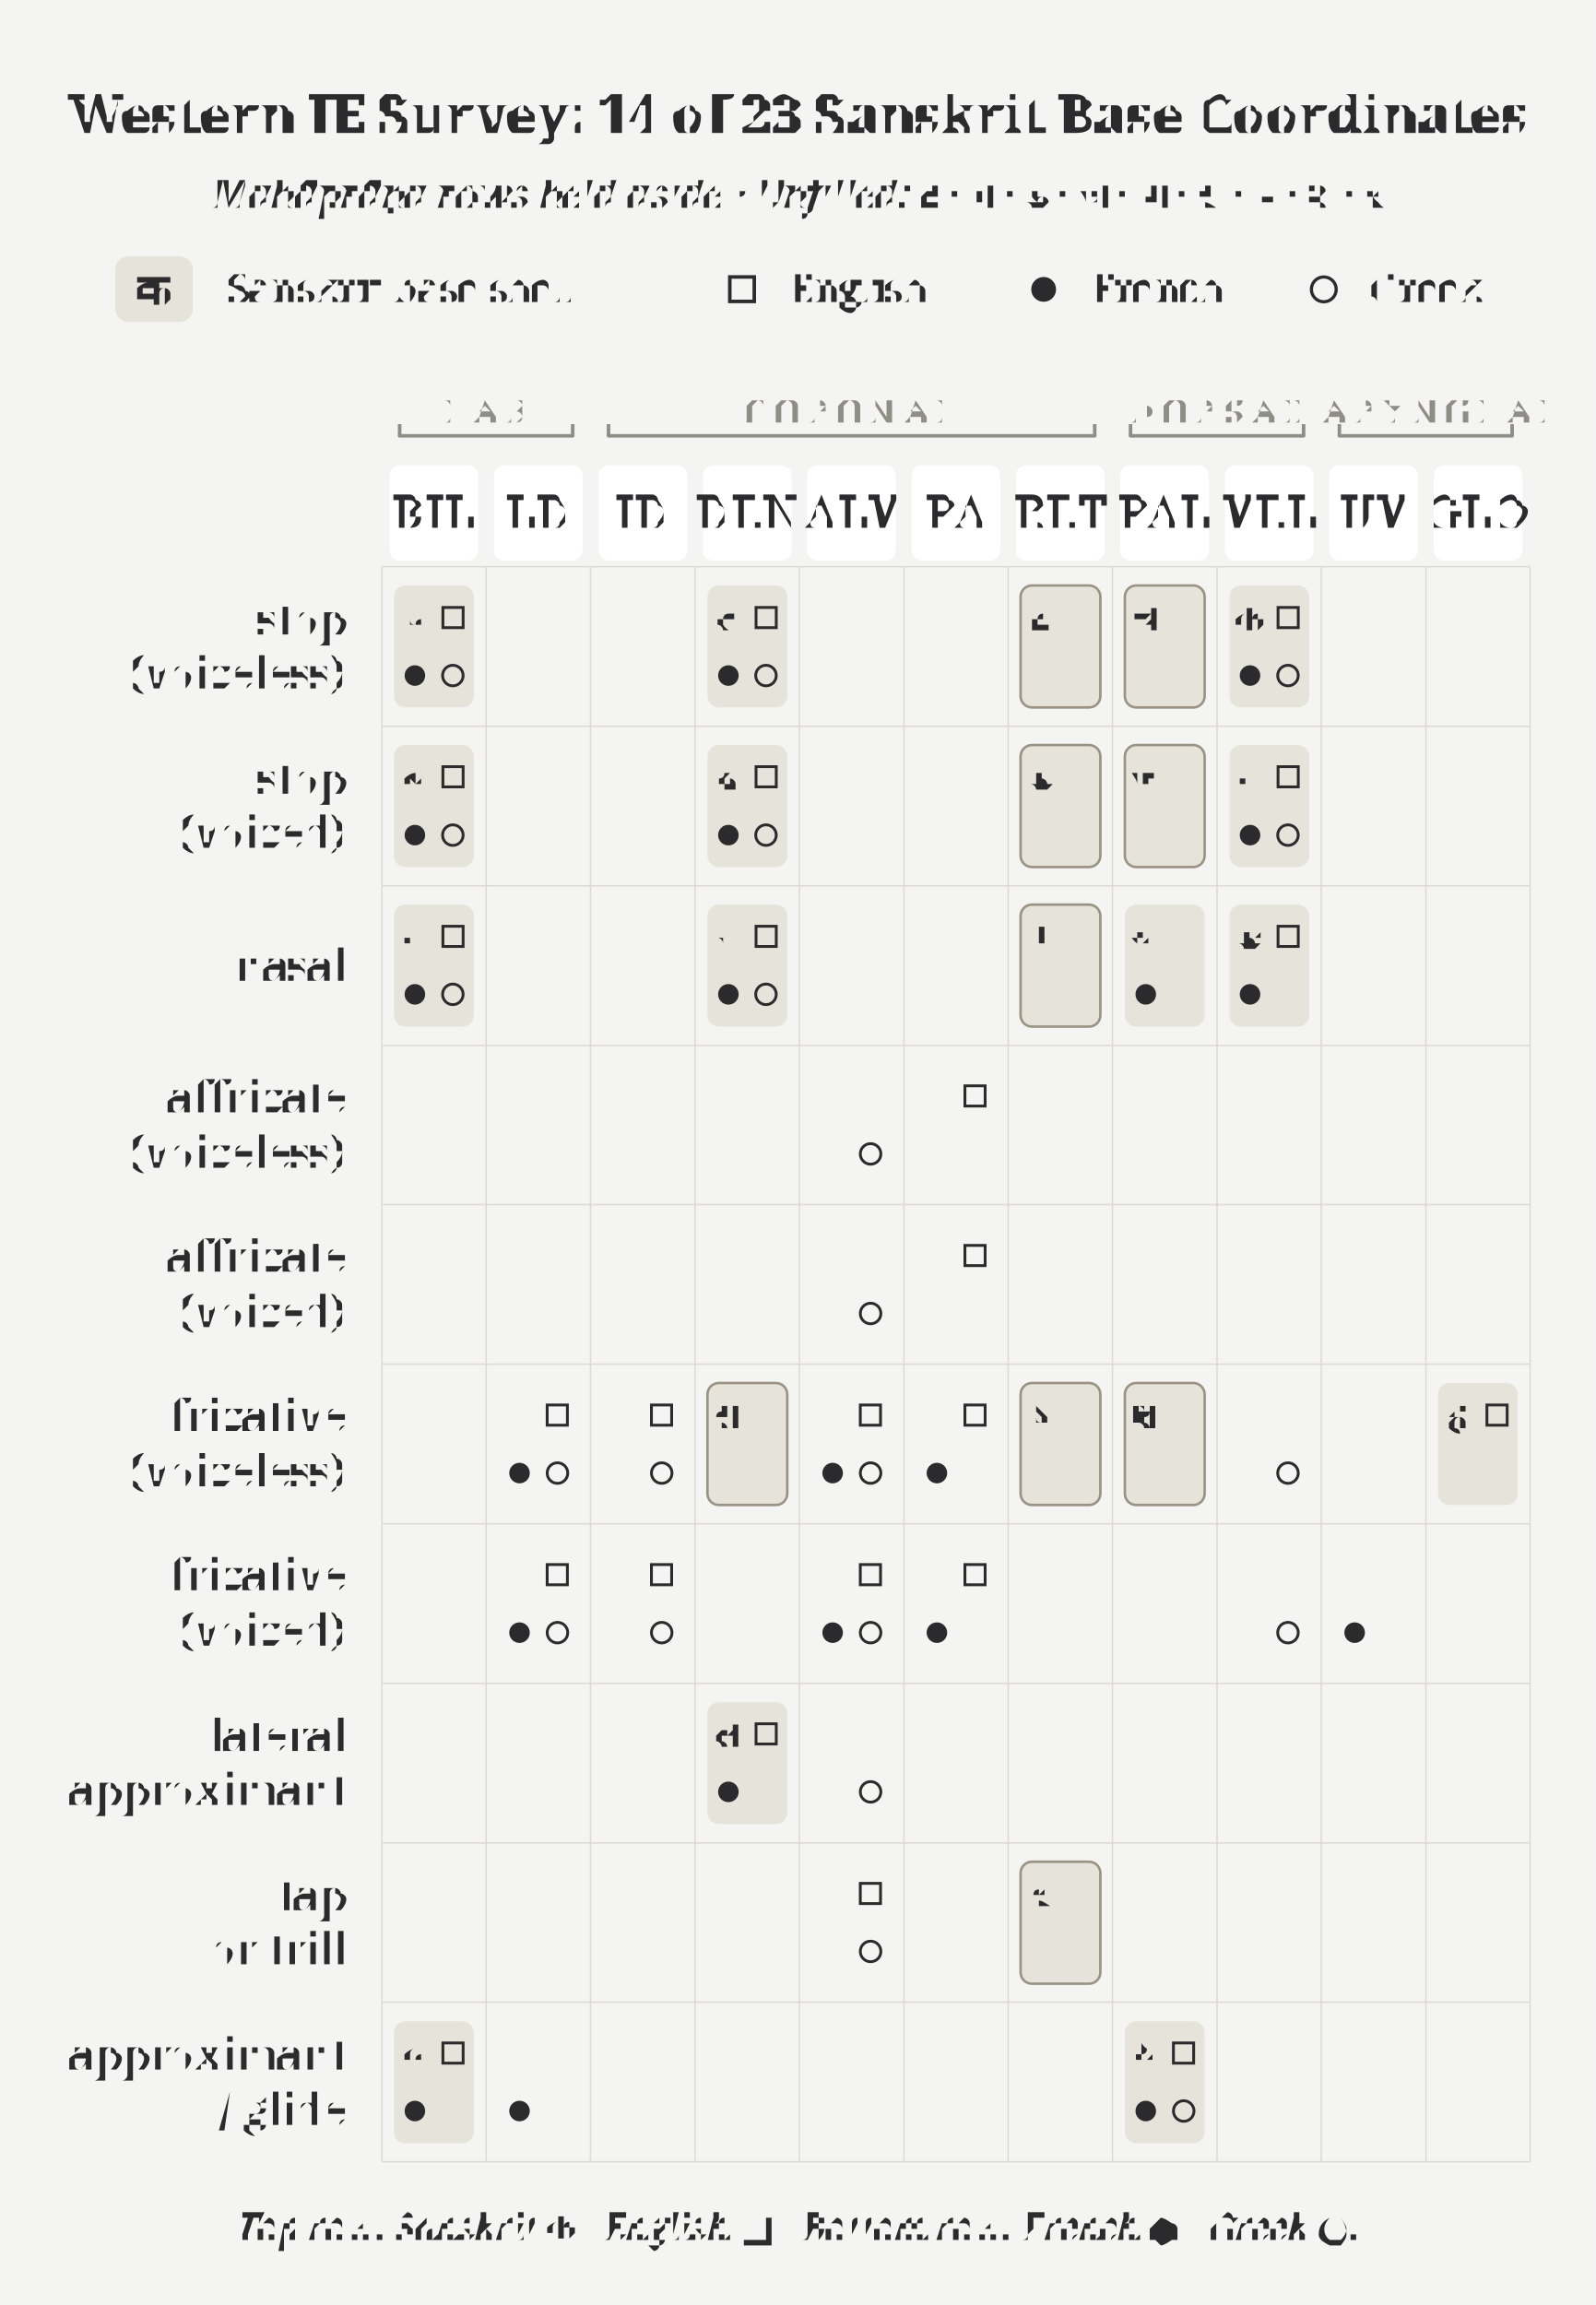
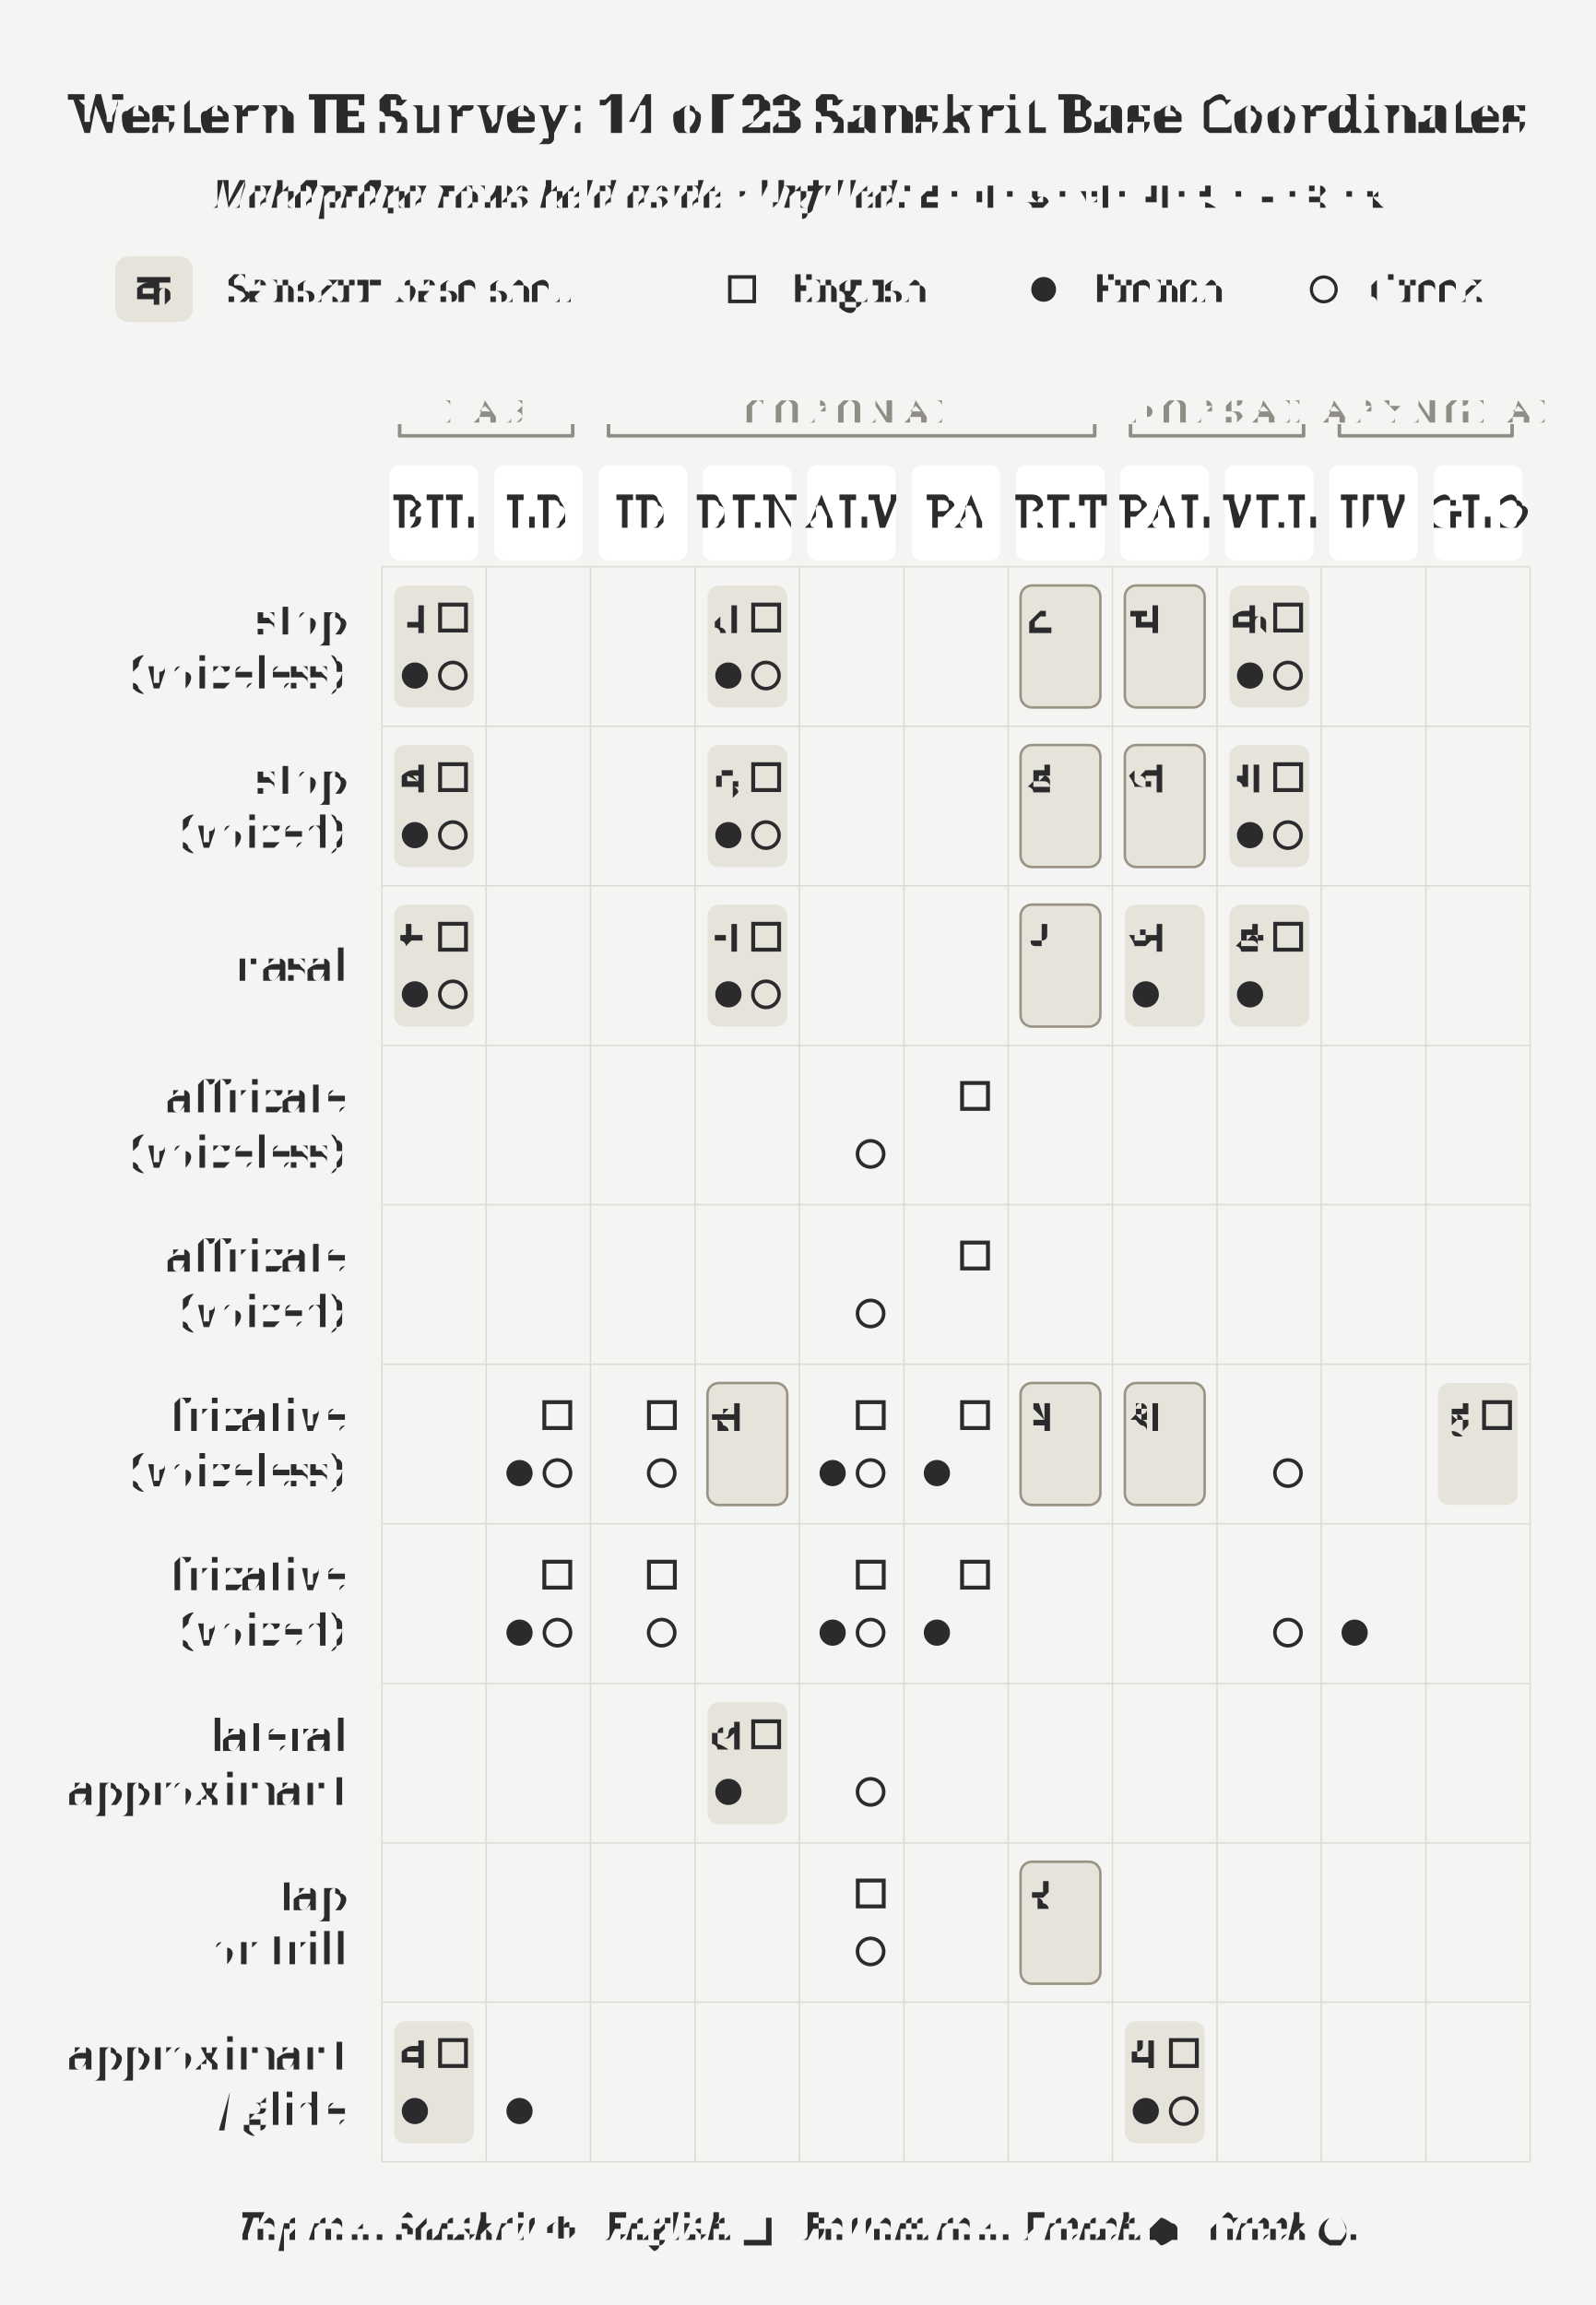
<svg xmlns="http://www.w3.org/2000/svg" width="4.5in" height="6.5in" viewBox="0 0 4.5 6.5">
  <rect x="0" y="0" width="4.5" height="6.5" fill="#f4f4f3" />
  <text x="2.25" y="0.32" text-anchor="middle" dominant-baseline="middle" font-size="0.151" font-weight="700" fill="#2b2b2d" font-family="'Gentium Book Plus', Charter, 'Charis SIL', Georgia, serif">Western IE Survey: 14 of 23 Sanskrit Base Coordinates</text>
  <text x="2.25" y="0.547" text-anchor="middle" dominant-baseline="middle" font-size="0.111" font-style="italic" fill="#2b2b2d" font-family="'Gentium Book Plus', Charter, 'Charis SIL', Georgia, serif">Mahāprāṇa rows held aside · Unfilled: <tspan font-style="normal" font-family="'Adobe Devanagari', 'Noto Sans Devanagari', 'Mangal', 'Kohinoor Devanagari', serif">ट · च · ड · ज · ण · स · ष · श · र</tspan>
  </text>
  <rect x="1.111" y="1.651" width="0.225" height="0.344" rx="0.032" fill="#e6e3db" stroke="none" />
  <rect x="1.111" y="2.101" width="0.225" height="0.344" rx="0.032" fill="#e6e3db" stroke="none" />
  <rect x="1.111" y="2.551" width="0.225" height="0.344" rx="0.032" fill="#e6e3db" stroke="none" />
  <rect x="1.111" y="5.7" width="0.225" height="0.344" rx="0.032" fill="#e6e3db" stroke="none" />
  <rect x="1.995" y="1.651" width="0.225" height="0.344" rx="0.032" fill="#e6e3db" stroke="none" />
  <rect x="1.995" y="2.101" width="0.225" height="0.344" rx="0.032" fill="#e6e3db" stroke="none" />
  <rect x="1.995" y="3.9" width="0.225" height="0.344" rx="0.032" fill="#e6e3db" stroke="#9a9384" stroke-width="0.007" />
  <rect x="1.995" y="2.551" width="0.225" height="0.344" rx="0.032" fill="#e6e3db" stroke="none" />
  <rect x="1.995" y="4.8" width="0.225" height="0.344" rx="0.032" fill="#e6e3db" stroke="none" />
  <rect x="2.878" y="1.651" width="0.225" height="0.344" rx="0.032" fill="#e6e3db" stroke="#9a9384" stroke-width="0.007" />
  <rect x="2.878" y="2.101" width="0.225" height="0.344" rx="0.032" fill="#e6e3db" stroke="#9a9384" stroke-width="0.007" />
  <rect x="2.878" y="3.9" width="0.225" height="0.344" rx="0.032" fill="#e6e3db" stroke="#9a9384" stroke-width="0.007" />
  <rect x="2.878" y="2.551" width="0.225" height="0.344" rx="0.032" fill="#e6e3db" stroke="#9a9384" stroke-width="0.007" />
  <rect x="2.878" y="5.25" width="0.225" height="0.344" rx="0.032" fill="#e6e3db" stroke="#9a9384" stroke-width="0.007" />
  <rect x="3.172" y="1.651" width="0.225" height="0.344" rx="0.032" fill="#e6e3db" stroke="#9a9384" stroke-width="0.007" />
  <rect x="3.172" y="2.101" width="0.225" height="0.344" rx="0.032" fill="#e6e3db" stroke="#9a9384" stroke-width="0.007" />
  <rect x="3.172" y="3.9" width="0.225" height="0.344" rx="0.032" fill="#e6e3db" stroke="#9a9384" stroke-width="0.007" />
  <rect x="3.172" y="2.551" width="0.225" height="0.344" rx="0.032" fill="#e6e3db" stroke="none" />
  <rect x="3.172" y="5.7" width="0.225" height="0.344" rx="0.032" fill="#e6e3db" stroke="none" />
  <rect x="3.467" y="1.651" width="0.225" height="0.344" rx="0.032" fill="#e6e3db" stroke="none" />
  <rect x="3.467" y="2.101" width="0.225" height="0.344" rx="0.032" fill="#e6e3db" stroke="none" />
  <rect x="3.467" y="2.551" width="0.225" height="0.344" rx="0.032" fill="#e6e3db" stroke="none" />
  <rect x="4.055" y="3.9" width="0.225" height="0.344" rx="0.032" fill="#e6e3db" stroke="none" />
  <rect x="0.325" y="0.723" width="0.219" height="0.185" rx="0.038" fill="#e6e3db" stroke="none" />
  <text x="0.435" y="0.816" text-anchor="middle" dominant-baseline="middle" font-size="0.125" fill="#2b2b2d" font-family="'Adobe Devanagari', 'Noto Sans Devanagari', 'Mangal', 'Kohinoor Devanagari', serif">क</text>
  <text x="0.645" y="0.855" font-size="0.111" fill="#2b2b2d" font-family="'Gentium Book Plus', Charter, 'Charis SIL', Georgia, serif">Sanskrit base shell</text>
  <rect x="2.058" y="0.781" width="0.069" height="0.069" fill="none" stroke="#2b2b2d" stroke-width="0.01" />
  <text x="2.228" y="0.855" font-size="0.111" fill="#2b2b2d" font-family="'Gentium Book Plus', Charter, 'Charis SIL', Georgia, serif">English</text>
  <circle cx="2.943" cy="0.816" r="0.035" fill="#2b2b2d" />
  <text x="3.079" y="0.855" font-size="0.111" fill="#2b2b2d" font-family="'Gentium Book Plus', Charter, 'Charis SIL', Georgia, serif">French</text>
  <circle cx="3.733" cy="0.816" r="0.035" fill="none" stroke="#2b2b2d" stroke-width="0.009" />
  <text x="3.869" y="0.855" font-size="0.111" fill="#2b2b2d" font-family="'Gentium Book Plus', Charter, 'Charis SIL', Georgia, serif">Greek</text>
  <path d="M 1.127 1.229 L 1.615 1.229" stroke="#8f8d86" stroke-width="0.01" stroke-linecap="round" />
  <path d="M 1.127 1.229 L 1.127 1.196" stroke="#8f8d86" stroke-width="0.01" />
  <path d="M 1.615 1.229 L 1.615 1.196" stroke="#8f8d86" stroke-width="0.01" />
  <text x="1.371" y="1.159" text-anchor="middle" dominant-baseline="middle" font-size="0.091" letter-spacing="0.025" fill="#8f8d86" font-family="'Gentium Book Plus', Charter, 'Charis SIL', Georgia, serif">LAB</text>
  <path d="M 1.716 1.229 L 3.087 1.229" stroke="#8f8d86" stroke-width="0.01" stroke-linecap="round" />
  <path d="M 1.716 1.229 L 1.716 1.196" stroke="#8f8d86" stroke-width="0.01" />
  <path d="M 3.087 1.229 L 3.087 1.196" stroke="#8f8d86" stroke-width="0.01" />
  <text x="2.401" y="1.159" text-anchor="middle" dominant-baseline="middle" font-size="0.091" letter-spacing="0.025" fill="#8f8d86" font-family="'Gentium Book Plus', Charter, 'Charis SIL', Georgia, serif">CORONAL</text>
  <path d="M 3.188 1.229 L 3.676 1.229" stroke="#8f8d86" stroke-width="0.01" stroke-linecap="round" />
  <path d="M 3.188 1.229 L 3.188 1.196" stroke="#8f8d86" stroke-width="0.01" />
  <path d="M 3.676 1.229 L 3.676 1.196" stroke="#8f8d86" stroke-width="0.01" />
  <text x="3.432" y="1.159" text-anchor="middle" dominant-baseline="middle" font-size="0.091" letter-spacing="0.025" fill="#8f8d86" font-family="'Gentium Book Plus', Charter, 'Charis SIL', Georgia, serif">DORSAL</text>
  <path d="M 3.777 1.229 L 4.264 1.229" stroke="#8f8d86" stroke-width="0.01" stroke-linecap="round" />
  <path d="M 3.777 1.229 L 3.777 1.196" stroke="#8f8d86" stroke-width="0.01" />
  <path d="M 4.264 1.229 L 4.264 1.196" stroke="#8f8d86" stroke-width="0.01" />
  <text x="4.021" y="1.159" text-anchor="middle" dominant-baseline="middle" font-size="0.091" letter-spacing="0.025" fill="#8f8d86" font-family="'Gentium Book Plus', Charter, 'Charis SIL', Georgia, serif">LARYNGEAL</text>
  <rect x="1.099" y="1.312" width="0.25" height="0.269" rx="0.029" fill="#ffffff" stroke="none" />
  <text x="1.224" y="1.447" text-anchor="middle" dominant-baseline="middle" font-size="0.125" letter-spacing="0.01" fill="#2b2b2d" font-family="'Gentium Book Plus', Charter, 'Charis SIL', Georgia, serif">BIL</text>
  <rect x="1.393" y="1.312" width="0.25" height="0.269" rx="0.029" fill="#ffffff" stroke="none" />
  <text x="1.518" y="1.447" text-anchor="middle" dominant-baseline="middle" font-size="0.125" letter-spacing="0.01" fill="#2b2b2d" font-family="'Gentium Book Plus', Charter, 'Charis SIL', Georgia, serif">LD</text>
  <rect x="1.688" y="1.312" width="0.25" height="0.269" rx="0.029" fill="#ffffff" stroke="none" />
  <text x="1.813" y="1.447" text-anchor="middle" dominant-baseline="middle" font-size="0.125" letter-spacing="0.01" fill="#2b2b2d" font-family="'Gentium Book Plus', Charter, 'Charis SIL', Georgia, serif">ID</text>
  <rect x="1.982" y="1.312" width="0.25" height="0.269" rx="0.029" fill="#ffffff" stroke="none" />
  <text x="2.107" y="1.447" text-anchor="middle" dominant-baseline="middle" font-size="0.125" letter-spacing="0.01" fill="#2b2b2d" font-family="'Gentium Book Plus', Charter, 'Charis SIL', Georgia, serif">DEN</text>
  <rect x="2.276" y="1.312" width="0.25" height="0.269" rx="0.029" fill="#ffffff" stroke="none" />
  <text x="2.401" y="1.447" text-anchor="middle" dominant-baseline="middle" font-size="0.125" letter-spacing="0.01" fill="#2b2b2d" font-family="'Gentium Book Plus', Charter, 'Charis SIL', Georgia, serif">ALV</text>
  <rect x="2.571" y="1.312" width="0.25" height="0.269" rx="0.029" fill="#ffffff" stroke="none" />
  <text x="2.696" y="1.447" text-anchor="middle" dominant-baseline="middle" font-size="0.125" letter-spacing="0.01" fill="#2b2b2d" font-family="'Gentium Book Plus', Charter, 'Charis SIL', Georgia, serif">PA</text>
  <rect x="2.865" y="1.312" width="0.25" height="0.269" rx="0.029" fill="#ffffff" stroke="none" />
  <text x="2.99" y="1.447" text-anchor="middle" dominant-baseline="middle" font-size="0.125" letter-spacing="0.01" fill="#2b2b2d" font-family="'Gentium Book Plus', Charter, 'Charis SIL', Georgia, serif">RET</text>
  <rect x="3.159" y="1.312" width="0.25" height="0.269" rx="0.029" fill="#ffffff" stroke="none" />
  <text x="3.285" y="1.447" text-anchor="middle" dominant-baseline="middle" font-size="0.125" letter-spacing="0.01" fill="#2b2b2d" font-family="'Gentium Book Plus', Charter, 'Charis SIL', Georgia, serif">PAL</text>
  <rect x="3.454" y="1.312" width="0.25" height="0.269" rx="0.029" fill="#ffffff" stroke="none" />
  <text x="3.579" y="1.447" text-anchor="middle" dominant-baseline="middle" font-size="0.125" letter-spacing="0.01" fill="#2b2b2d" font-family="'Gentium Book Plus', Charter, 'Charis SIL', Georgia, serif">VEL</text>
  <rect x="3.748" y="1.312" width="0.25" height="0.269" rx="0.029" fill="#ffffff" stroke="none" />
  <text x="3.873" y="1.447" text-anchor="middle" dominant-baseline="middle" font-size="0.125" letter-spacing="0.01" fill="#2b2b2d" font-family="'Gentium Book Plus', Charter, 'Charis SIL', Georgia, serif">UV</text>
  <rect x="4.043" y="1.312" width="0.25" height="0.269" rx="0.029" fill="#ffffff" stroke="none" />
  <text x="4.168" y="1.447" text-anchor="middle" dominant-baseline="middle" font-size="0.125" letter-spacing="0.01" fill="#2b2b2d" font-family="'Gentium Book Plus', Charter, 'Charis SIL', Georgia, serif">GLO</text>
  <line x1="1.077" y1="1.598" x2="1.077" y2="6.096" stroke="#dcdad4" stroke-width="0.004" />
  <line x1="1.371" y1="1.598" x2="1.371" y2="6.096" stroke="#dcdad4" stroke-width="0.004" />
  <line x1="1.665" y1="1.598" x2="1.665" y2="6.096" stroke="#dcdad4" stroke-width="0.004" />
  <line x1="1.96" y1="1.598" x2="1.96" y2="6.096" stroke="#dcdad4" stroke-width="0.004" />
  <line x1="2.254" y1="1.598" x2="2.254" y2="6.096" stroke="#dcdad4" stroke-width="0.004" />
  <line x1="2.549" y1="1.598" x2="2.549" y2="6.096" stroke="#dcdad4" stroke-width="0.004" />
  <line x1="2.843" y1="1.598" x2="2.843" y2="6.096" stroke="#dcdad4" stroke-width="0.004" />
  <line x1="3.137" y1="1.598" x2="3.137" y2="6.096" stroke="#dcdad4" stroke-width="0.004" />
  <line x1="3.432" y1="1.598" x2="3.432" y2="6.096" stroke="#dcdad4" stroke-width="0.004" />
  <line x1="3.726" y1="1.598" x2="3.726" y2="6.096" stroke="#dcdad4" stroke-width="0.004" />
  <line x1="4.021" y1="1.598" x2="4.021" y2="6.096" stroke="#dcdad4" stroke-width="0.004" />
  <line x1="4.315" y1="1.598" x2="4.315" y2="6.096" stroke="#dcdad4" stroke-width="0.004" />
  <line x1="1.077" y1="1.598" x2="4.315" y2="1.598" stroke="#dcdad4" stroke-width="0.004" />
  <line x1="1.077" y1="2.048" x2="4.315" y2="2.048" stroke="#dcdad4" stroke-width="0.004" />
  <line x1="1.077" y1="2.498" x2="4.315" y2="2.498" stroke="#dcdad4" stroke-width="0.004" />
  <line x1="1.077" y1="2.948" x2="4.315" y2="2.948" stroke="#dcdad4" stroke-width="0.004" />
  <line x1="1.077" y1="3.397" x2="4.315" y2="3.397" stroke="#dcdad4" stroke-width="0.004" />
  <line x1="1.077" y1="3.847" x2="4.315" y2="3.847" stroke="#dcdad4" stroke-width="0.004" />
  <line x1="1.077" y1="4.297" x2="4.315" y2="4.297" stroke="#dcdad4" stroke-width="0.004" />
  <line x1="1.077" y1="4.747" x2="4.315" y2="4.747" stroke="#dcdad4" stroke-width="0.004" />
  <line x1="1.077" y1="5.197" x2="4.315" y2="5.197" stroke="#dcdad4" stroke-width="0.004" />
  <line x1="1.077" y1="5.646" x2="4.315" y2="5.646" stroke="#dcdad4" stroke-width="0.004" />
  <line x1="1.077" y1="6.096" x2="4.315" y2="6.096" stroke="#dcdad4" stroke-width="0.004" />
  <text x="0.976" y="1.746" text-anchor="end" dominant-baseline="middle" font-size="0.125" fill="#2b2b2d" font-family="'Gentium Book Plus', Charter, 'Charis SIL', Georgia, serif">stop</text>
  <text x="0.976" y="1.9" text-anchor="end" dominant-baseline="middle" font-size="0.125" fill="#2b2b2d" font-family="'Gentium Book Plus', Charter, 'Charis SIL', Georgia, serif">(voiceless)</text>
  <text x="0.976" y="2.196" text-anchor="end" dominant-baseline="middle" font-size="0.125" fill="#2b2b2d" font-family="'Gentium Book Plus', Charter, 'Charis SIL', Georgia, serif">stop</text>
  <text x="0.976" y="2.35" text-anchor="end" dominant-baseline="middle" font-size="0.125" fill="#2b2b2d" font-family="'Gentium Book Plus', Charter, 'Charis SIL', Georgia, serif">(voiced)</text>
  <text x="0.976" y="2.723" text-anchor="end" dominant-baseline="middle" font-size="0.125" fill="#2b2b2d" font-family="'Gentium Book Plus', Charter, 'Charis SIL', Georgia, serif">nasal</text>
  <text x="0.976" y="3.095" text-anchor="end" dominant-baseline="middle" font-size="0.125" fill="#2b2b2d" font-family="'Gentium Book Plus', Charter, 'Charis SIL', Georgia, serif">affricate</text>
  <text x="0.976" y="3.25" text-anchor="end" dominant-baseline="middle" font-size="0.125" fill="#2b2b2d" font-family="'Gentium Book Plus', Charter, 'Charis SIL', Georgia, serif">(voiceless)</text>
  <text x="0.976" y="3.545" text-anchor="end" dominant-baseline="middle" font-size="0.125" fill="#2b2b2d" font-family="'Gentium Book Plus', Charter, 'Charis SIL', Georgia, serif">affricate</text>
  <text x="0.976" y="3.7" text-anchor="end" dominant-baseline="middle" font-size="0.125" fill="#2b2b2d" font-family="'Gentium Book Plus', Charter, 'Charis SIL', Georgia, serif">(voiced)</text>
  <text x="0.976" y="3.995" text-anchor="end" dominant-baseline="middle" font-size="0.125" fill="#2b2b2d" font-family="'Gentium Book Plus', Charter, 'Charis SIL', Georgia, serif">fricative</text>
  <text x="0.976" y="4.149" text-anchor="end" dominant-baseline="middle" font-size="0.125" fill="#2b2b2d" font-family="'Gentium Book Plus', Charter, 'Charis SIL', Georgia, serif">(voiceless)</text>
  <text x="0.976" y="4.444" text-anchor="end" dominant-baseline="middle" font-size="0.125" fill="#2b2b2d" font-family="'Gentium Book Plus', Charter, 'Charis SIL', Georgia, serif">fricative</text>
  <text x="0.976" y="4.599" text-anchor="end" dominant-baseline="middle" font-size="0.125" fill="#2b2b2d" font-family="'Gentium Book Plus', Charter, 'Charis SIL', Georgia, serif">(voiced)</text>
  <text x="0.976" y="4.894" text-anchor="end" dominant-baseline="middle" font-size="0.125" fill="#2b2b2d" font-family="'Gentium Book Plus', Charter, 'Charis SIL', Georgia, serif">lateral</text>
  <text x="0.976" y="5.049" text-anchor="end" dominant-baseline="middle" font-size="0.125" fill="#2b2b2d" font-family="'Gentium Book Plus', Charter, 'Charis SIL', Georgia, serif">approximant</text>
  <text x="0.976" y="5.344" text-anchor="end" dominant-baseline="middle" font-size="0.125" fill="#2b2b2d" font-family="'Gentium Book Plus', Charter, 'Charis SIL', Georgia, serif">tap</text>
  <text x="0.976" y="5.499" text-anchor="end" dominant-baseline="middle" font-size="0.125" fill="#2b2b2d" font-family="'Gentium Book Plus', Charter, 'Charis SIL', Georgia, serif">or trill</text>
  <text x="0.976" y="5.794" text-anchor="end" dominant-baseline="middle" font-size="0.125" fill="#2b2b2d" font-family="'Gentium Book Plus', Charter, 'Charis SIL', Georgia, serif">approximant</text>
  <text x="0.976" y="5.949" text-anchor="end" dominant-baseline="middle" font-size="0.125" fill="#2b2b2d" font-family="'Gentium Book Plus', Charter, 'Charis SIL', Georgia, serif">/ glide</text>
-   <circle cx="1.17" cy="1.905" r="0.029" fill="#2b2b2d" />
-   <circle cx="1.17" cy="2.355" r="0.029" fill="#2b2b2d" />
-   <circle cx="1.17" cy="2.804" r="0.029" fill="#2b2b2d" />
-   <circle cx="1.17" cy="5.953" r="0.029" fill="#2b2b2d" />
-   <circle cx="1.465" cy="4.154" r="0.029" fill="#2b2b2d" />
-   <circle cx="1.465" cy="4.604" r="0.029" fill="#2b2b2d" />
-   <circle cx="1.465" cy="5.953" r="0.029" fill="#2b2b2d" />
-   <circle cx="2.054" cy="1.905" r="0.029" fill="#2b2b2d" />
-   <circle cx="2.054" cy="2.355" r="0.029" fill="#2b2b2d" />
-   <circle cx="2.054" cy="2.804" r="0.029" fill="#2b2b2d" />
-   <circle cx="2.054" cy="5.053" r="0.029" fill="#2b2b2d" />
-   <circle cx="2.348" cy="4.154" r="0.029" fill="#2b2b2d" />
-   <circle cx="2.348" cy="4.604" r="0.029" fill="#2b2b2d" />
-   <circle cx="2.642" cy="4.154" r="0.029" fill="#2b2b2d" />
-   <circle cx="2.642" cy="4.604" r="0.029" fill="#2b2b2d" />
-   <circle cx="3.231" cy="2.804" r="0.029" fill="#2b2b2d" />
-   <circle cx="3.231" cy="5.953" r="0.029" fill="#2b2b2d" />
-   <circle cx="3.525" cy="1.905" r="0.029" fill="#2b2b2d" />
-   <circle cx="3.525" cy="2.355" r="0.029" fill="#2b2b2d" />
-   <circle cx="3.525" cy="2.804" r="0.029" fill="#2b2b2d" />
-   <circle cx="3.82" cy="4.604" r="0.029" fill="#2b2b2d" />
-   <circle cx="1.277" cy="1.905" r="0.029" fill="none" stroke="#2b2b2d" stroke-width="0.008" />
-   <circle cx="1.277" cy="2.355" r="0.029" fill="none" stroke="#2b2b2d" stroke-width="0.008" />
-   <circle cx="1.277" cy="2.804" r="0.029" fill="none" stroke="#2b2b2d" stroke-width="0.008" />
-   <circle cx="1.572" cy="4.154" r="0.029" fill="none" stroke="#2b2b2d" stroke-width="0.008" />
-   <circle cx="1.572" cy="4.604" r="0.029" fill="none" stroke="#2b2b2d" stroke-width="0.008" />
-   <circle cx="1.866" cy="4.154" r="0.029" fill="none" stroke="#2b2b2d" stroke-width="0.008" />
-   <circle cx="1.866" cy="4.604" r="0.029" fill="none" stroke="#2b2b2d" stroke-width="0.008" />
-   <circle cx="2.16" cy="1.905" r="0.029" fill="none" stroke="#2b2b2d" stroke-width="0.008" />
-   <circle cx="2.16" cy="2.355" r="0.029" fill="none" stroke="#2b2b2d" stroke-width="0.008" />
-   <circle cx="2.16" cy="2.804" r="0.029" fill="none" stroke="#2b2b2d" stroke-width="0.008" />
-   <circle cx="2.455" cy="3.254" r="0.029" fill="none" stroke="#2b2b2d" stroke-width="0.008" />
-   <circle cx="2.455" cy="3.704" r="0.029" fill="none" stroke="#2b2b2d" stroke-width="0.008" />
-   <circle cx="2.455" cy="4.154" r="0.029" fill="none" stroke="#2b2b2d" stroke-width="0.008" />
-   <circle cx="2.455" cy="4.604" r="0.029" fill="none" stroke="#2b2b2d" stroke-width="0.008" />
-   <circle cx="2.455" cy="5.053" r="0.029" fill="none" stroke="#2b2b2d" stroke-width="0.008" />
-   <circle cx="2.455" cy="5.503" r="0.029" fill="none" stroke="#2b2b2d" stroke-width="0.008" />
-   <circle cx="3.338" cy="5.953" r="0.029" fill="none" stroke="#2b2b2d" stroke-width="0.008" />
-   <circle cx="3.632" cy="1.905" r="0.029" fill="none" stroke="#2b2b2d" stroke-width="0.008" />
-   <circle cx="3.632" cy="2.355" r="0.029" fill="none" stroke="#2b2b2d" stroke-width="0.008" />
-   <circle cx="3.632" cy="4.154" r="0.029" fill="none" stroke="#2b2b2d" stroke-width="0.008" />
-   <circle cx="3.632" cy="4.604" r="0.029" fill="none" stroke="#2b2b2d" stroke-width="0.008" />
-   <rect x="1.249" y="1.713" width="0.057" height="0.057" fill="none" stroke="#2b2b2d" stroke-width="0.008" />
-   <rect x="1.249" y="2.162" width="0.057" height="0.057" fill="none" stroke="#2b2b2d" stroke-width="0.008" />
-   <rect x="1.249" y="2.612" width="0.057" height="0.057" fill="none" stroke="#2b2b2d" stroke-width="0.008" />
-   <rect x="1.249" y="5.761" width="0.057" height="0.057" fill="none" stroke="#2b2b2d" stroke-width="0.008" />
-   <rect x="1.543" y="3.962" width="0.057" height="0.057" fill="none" stroke="#2b2b2d" stroke-width="0.008" />
-   <rect x="1.543" y="4.412" width="0.057" height="0.057" fill="none" stroke="#2b2b2d" stroke-width="0.008" />
-   <rect x="1.837" y="3.962" width="0.057" height="0.057" fill="none" stroke="#2b2b2d" stroke-width="0.008" />
-   <rect x="1.837" y="4.412" width="0.057" height="0.057" fill="none" stroke="#2b2b2d" stroke-width="0.008" />
-   <rect x="2.132" y="1.713" width="0.057" height="0.057" fill="none" stroke="#2b2b2d" stroke-width="0.008" />
-   <rect x="2.132" y="2.162" width="0.057" height="0.057" fill="none" stroke="#2b2b2d" stroke-width="0.008" />
-   <rect x="2.132" y="2.612" width="0.057" height="0.057" fill="none" stroke="#2b2b2d" stroke-width="0.008" />
-   <rect x="2.132" y="4.861" width="0.057" height="0.057" fill="none" stroke="#2b2b2d" stroke-width="0.008" />
-   <rect x="2.426" y="3.962" width="0.057" height="0.057" fill="none" stroke="#2b2b2d" stroke-width="0.008" />
-   <rect x="2.426" y="4.412" width="0.057" height="0.057" fill="none" stroke="#2b2b2d" stroke-width="0.008" />
-   <rect x="2.426" y="5.311" width="0.057" height="0.057" fill="none" stroke="#2b2b2d" stroke-width="0.008" />
-   <rect x="2.721" y="3.062" width="0.057" height="0.057" fill="none" stroke="#2b2b2d" stroke-width="0.008" />
-   <rect x="2.721" y="3.512" width="0.057" height="0.057" fill="none" stroke="#2b2b2d" stroke-width="0.008" />
-   <rect x="2.721" y="3.962" width="0.057" height="0.057" fill="none" stroke="#2b2b2d" stroke-width="0.008" />
-   <rect x="2.721" y="4.412" width="0.057" height="0.057" fill="none" stroke="#2b2b2d" stroke-width="0.008" />
-   <rect x="3.309" y="5.761" width="0.057" height="0.057" fill="none" stroke="#2b2b2d" stroke-width="0.008" />
-   <rect x="3.604" y="1.713" width="0.057" height="0.057" fill="none" stroke="#2b2b2d" stroke-width="0.008" />
-   <rect x="3.604" y="2.162" width="0.057" height="0.057" fill="none" stroke="#2b2b2d" stroke-width="0.008" />
-   <rect x="3.604" y="2.612" width="0.057" height="0.057" fill="none" stroke="#2b2b2d" stroke-width="0.008" />
-   <rect x="4.193" y="3.962" width="0.057" height="0.057" fill="none" stroke="#2b2b2d" stroke-width="0.008" />
-   <text x="1.17" y="1.741" text-anchor="middle" dominant-baseline="middle" font-size="0.104" fill="#2b2b2d" font-family="'Adobe Devanagari', 'Noto Sans Devanagari', 'Mangal', 'Kohinoor Devanagari', serif">प</text>
-   <text x="1.17" y="2.191" text-anchor="middle" dominant-baseline="middle" font-size="0.104" fill="#2b2b2d" font-family="'Adobe Devanagari', 'Noto Sans Devanagari', 'Mangal', 'Kohinoor Devanagari', serif">ब</text>
-   <text x="1.17" y="2.641" text-anchor="middle" dominant-baseline="middle" font-size="0.104" fill="#2b2b2d" font-family="'Adobe Devanagari', 'Noto Sans Devanagari', 'Mangal', 'Kohinoor Devanagari', serif">म</text>
-   <text x="1.17" y="5.79" text-anchor="middle" dominant-baseline="middle" font-size="0.104" fill="#2b2b2d" font-family="'Adobe Devanagari', 'Noto Sans Devanagari', 'Mangal', 'Kohinoor Devanagari', serif">व</text>
-   <text x="2.054" y="1.741" text-anchor="middle" dominant-baseline="middle" font-size="0.104" fill="#2b2b2d" font-family="'Adobe Devanagari', 'Noto Sans Devanagari', 'Mangal', 'Kohinoor Devanagari', serif">त</text>
-   <text x="2.054" y="2.191" text-anchor="middle" dominant-baseline="middle" font-size="0.104" fill="#2b2b2d" font-family="'Adobe Devanagari', 'Noto Sans Devanagari', 'Mangal', 'Kohinoor Devanagari', serif">द</text>
-   <text x="2.054" y="3.99" text-anchor="middle" dominant-baseline="middle" font-size="0.104" fill="#2b2b2d" font-family="'Adobe Devanagari', 'Noto Sans Devanagari', 'Mangal', 'Kohinoor Devanagari', serif">स</text>
-   <text x="2.054" y="2.641" text-anchor="middle" dominant-baseline="middle" font-size="0.104" fill="#2b2b2d" font-family="'Adobe Devanagari', 'Noto Sans Devanagari', 'Mangal', 'Kohinoor Devanagari', serif">न</text>
-   <text x="2.054" y="4.89" text-anchor="middle" dominant-baseline="middle" font-size="0.104" fill="#2b2b2d" font-family="'Adobe Devanagari', 'Noto Sans Devanagari', 'Mangal', 'Kohinoor Devanagari', serif">ल</text>
-   <text x="2.937" y="1.741" text-anchor="middle" dominant-baseline="middle" font-size="0.104" fill="#2b2b2d" font-family="'Adobe Devanagari', 'Noto Sans Devanagari', 'Mangal', 'Kohinoor Devanagari', serif">ट</text>
-   <text x="2.937" y="2.191" text-anchor="middle" dominant-baseline="middle" font-size="0.104" fill="#2b2b2d" font-family="'Adobe Devanagari', 'Noto Sans Devanagari', 'Mangal', 'Kohinoor Devanagari', serif">ड</text>
-   <text x="2.937" y="3.99" text-anchor="middle" dominant-baseline="middle" font-size="0.104" fill="#2b2b2d" font-family="'Adobe Devanagari', 'Noto Sans Devanagari', 'Mangal', 'Kohinoor Devanagari', serif">ष</text>
-   <text x="2.937" y="2.641" text-anchor="middle" dominant-baseline="middle" font-size="0.104" fill="#2b2b2d" font-family="'Adobe Devanagari', 'Noto Sans Devanagari', 'Mangal', 'Kohinoor Devanagari', serif">ण</text>
-   <text x="2.937" y="5.34" text-anchor="middle" dominant-baseline="middle" font-size="0.104" fill="#2b2b2d" font-family="'Adobe Devanagari', 'Noto Sans Devanagari', 'Mangal', 'Kohinoor Devanagari', serif">र</text>
-   <text x="3.231" y="1.741" text-anchor="middle" dominant-baseline="middle" font-size="0.104" fill="#2b2b2d" font-family="'Adobe Devanagari', 'Noto Sans Devanagari', 'Mangal', 'Kohinoor Devanagari', serif">च</text>
-   <text x="3.231" y="2.191" text-anchor="middle" dominant-baseline="middle" font-size="0.104" fill="#2b2b2d" font-family="'Adobe Devanagari', 'Noto Sans Devanagari', 'Mangal', 'Kohinoor Devanagari', serif">ज</text>
-   <text x="3.231" y="3.99" text-anchor="middle" dominant-baseline="middle" font-size="0.104" fill="#2b2b2d" font-family="'Adobe Devanagari', 'Noto Sans Devanagari', 'Mangal', 'Kohinoor Devanagari', serif">श</text>
-   <text x="3.231" y="2.641" text-anchor="middle" dominant-baseline="middle" font-size="0.104" fill="#2b2b2d" font-family="'Adobe Devanagari', 'Noto Sans Devanagari', 'Mangal', 'Kohinoor Devanagari', serif">ञ</text>
-   <text x="3.231" y="5.79" text-anchor="middle" dominant-baseline="middle" font-size="0.104" fill="#2b2b2d" font-family="'Adobe Devanagari', 'Noto Sans Devanagari', 'Mangal', 'Kohinoor Devanagari', serif">य</text>
-   <text x="3.525" y="1.741" text-anchor="middle" dominant-baseline="middle" font-size="0.104" fill="#2b2b2d" font-family="'Adobe Devanagari', 'Noto Sans Devanagari', 'Mangal', 'Kohinoor Devanagari', serif">क</text>
-   <text x="3.525" y="2.191" text-anchor="middle" dominant-baseline="middle" font-size="0.104" fill="#2b2b2d" font-family="'Adobe Devanagari', 'Noto Sans Devanagari', 'Mangal', 'Kohinoor Devanagari', serif">ग</text>
-   <text x="3.525" y="2.641" text-anchor="middle" dominant-baseline="middle" font-size="0.104" fill="#2b2b2d" font-family="'Adobe Devanagari', 'Noto Sans Devanagari', 'Mangal', 'Kohinoor Devanagari', serif">ङ</text>
-   <text x="4.114" y="3.99" text-anchor="middle" dominant-baseline="middle" font-size="0.104" fill="#2b2b2d" font-family="'Adobe Devanagari', 'Noto Sans Devanagari', 'Mangal', 'Kohinoor Devanagari', serif">ह</text>
+   <circle cx="1.17" cy="1.905" r="0.037" fill="#2b2b2d" />
+   <circle cx="1.17" cy="2.355" r="0.037" fill="#2b2b2d" />
+   <circle cx="1.17" cy="2.804" r="0.037" fill="#2b2b2d" />
+   <circle cx="1.17" cy="5.953" r="0.037" fill="#2b2b2d" />
+   <circle cx="1.465" cy="4.154" r="0.037" fill="#2b2b2d" />
+   <circle cx="1.465" cy="4.604" r="0.037" fill="#2b2b2d" />
+   <circle cx="1.465" cy="5.953" r="0.037" fill="#2b2b2d" />
+   <circle cx="2.054" cy="1.905" r="0.037" fill="#2b2b2d" />
+   <circle cx="2.054" cy="2.355" r="0.037" fill="#2b2b2d" />
+   <circle cx="2.054" cy="2.804" r="0.037" fill="#2b2b2d" />
+   <circle cx="2.054" cy="5.053" r="0.037" fill="#2b2b2d" />
+   <circle cx="2.348" cy="4.154" r="0.037" fill="#2b2b2d" />
+   <circle cx="2.348" cy="4.604" r="0.037" fill="#2b2b2d" />
+   <circle cx="2.642" cy="4.154" r="0.037" fill="#2b2b2d" />
+   <circle cx="2.642" cy="4.604" r="0.037" fill="#2b2b2d" />
+   <circle cx="3.231" cy="2.804" r="0.037" fill="#2b2b2d" />
+   <circle cx="3.231" cy="5.953" r="0.037" fill="#2b2b2d" />
+   <circle cx="3.525" cy="1.905" r="0.037" fill="#2b2b2d" />
+   <circle cx="3.525" cy="2.355" r="0.037" fill="#2b2b2d" />
+   <circle cx="3.525" cy="2.804" r="0.037" fill="#2b2b2d" />
+   <circle cx="3.82" cy="4.604" r="0.037" fill="#2b2b2d" />
+   <circle cx="1.277" cy="1.905" r="0.037" fill="none" stroke="#2b2b2d" stroke-width="0.01" />
+   <circle cx="1.277" cy="2.355" r="0.037" fill="none" stroke="#2b2b2d" stroke-width="0.01" />
+   <circle cx="1.277" cy="2.804" r="0.037" fill="none" stroke="#2b2b2d" stroke-width="0.01" />
+   <circle cx="1.572" cy="4.154" r="0.037" fill="none" stroke="#2b2b2d" stroke-width="0.01" />
+   <circle cx="1.572" cy="4.604" r="0.037" fill="none" stroke="#2b2b2d" stroke-width="0.01" />
+   <circle cx="1.866" cy="4.154" r="0.037" fill="none" stroke="#2b2b2d" stroke-width="0.01" />
+   <circle cx="1.866" cy="4.604" r="0.037" fill="none" stroke="#2b2b2d" stroke-width="0.01" />
+   <circle cx="2.16" cy="1.905" r="0.037" fill="none" stroke="#2b2b2d" stroke-width="0.01" />
+   <circle cx="2.16" cy="2.355" r="0.037" fill="none" stroke="#2b2b2d" stroke-width="0.01" />
+   <circle cx="2.16" cy="2.804" r="0.037" fill="none" stroke="#2b2b2d" stroke-width="0.01" />
+   <circle cx="2.455" cy="3.254" r="0.037" fill="none" stroke="#2b2b2d" stroke-width="0.01" />
+   <circle cx="2.455" cy="3.704" r="0.037" fill="none" stroke="#2b2b2d" stroke-width="0.01" />
+   <circle cx="2.455" cy="4.154" r="0.037" fill="none" stroke="#2b2b2d" stroke-width="0.01" />
+   <circle cx="2.455" cy="4.604" r="0.037" fill="none" stroke="#2b2b2d" stroke-width="0.01" />
+   <circle cx="2.455" cy="5.053" r="0.037" fill="none" stroke="#2b2b2d" stroke-width="0.01" />
+   <circle cx="2.455" cy="5.503" r="0.037" fill="none" stroke="#2b2b2d" stroke-width="0.01" />
+   <circle cx="3.338" cy="5.953" r="0.037" fill="none" stroke="#2b2b2d" stroke-width="0.01" />
+   <circle cx="3.632" cy="1.905" r="0.037" fill="none" stroke="#2b2b2d" stroke-width="0.01" />
+   <circle cx="3.632" cy="2.355" r="0.037" fill="none" stroke="#2b2b2d" stroke-width="0.01" />
+   <circle cx="3.632" cy="4.154" r="0.037" fill="none" stroke="#2b2b2d" stroke-width="0.01" />
+   <circle cx="3.632" cy="4.604" r="0.037" fill="none" stroke="#2b2b2d" stroke-width="0.01" />
+   <rect x="1.241" y="1.705" width="0.073" height="0.073" fill="none" stroke="#2b2b2d" stroke-width="0.011" />
+   <rect x="1.241" y="2.155" width="0.073" height="0.073" fill="none" stroke="#2b2b2d" stroke-width="0.011" />
+   <rect x="1.241" y="2.605" width="0.073" height="0.073" fill="none" stroke="#2b2b2d" stroke-width="0.011" />
+   <rect x="1.241" y="5.753" width="0.073" height="0.073" fill="none" stroke="#2b2b2d" stroke-width="0.011" />
+   <rect x="1.535" y="3.954" width="0.073" height="0.073" fill="none" stroke="#2b2b2d" stroke-width="0.011" />
+   <rect x="1.535" y="4.404" width="0.073" height="0.073" fill="none" stroke="#2b2b2d" stroke-width="0.011" />
+   <rect x="1.83" y="3.954" width="0.073" height="0.073" fill="none" stroke="#2b2b2d" stroke-width="0.011" />
+   <rect x="1.83" y="4.404" width="0.073" height="0.073" fill="none" stroke="#2b2b2d" stroke-width="0.011" />
+   <rect x="2.124" y="1.705" width="0.073" height="0.073" fill="none" stroke="#2b2b2d" stroke-width="0.011" />
+   <rect x="2.124" y="2.155" width="0.073" height="0.073" fill="none" stroke="#2b2b2d" stroke-width="0.011" />
+   <rect x="2.124" y="2.605" width="0.073" height="0.073" fill="none" stroke="#2b2b2d" stroke-width="0.011" />
+   <rect x="2.124" y="4.854" width="0.073" height="0.073" fill="none" stroke="#2b2b2d" stroke-width="0.011" />
+   <rect x="2.419" y="3.954" width="0.073" height="0.073" fill="none" stroke="#2b2b2d" stroke-width="0.011" />
+   <rect x="2.419" y="4.404" width="0.073" height="0.073" fill="none" stroke="#2b2b2d" stroke-width="0.011" />
+   <rect x="2.419" y="5.303" width="0.073" height="0.073" fill="none" stroke="#2b2b2d" stroke-width="0.011" />
+   <rect x="2.713" y="3.054" width="0.073" height="0.073" fill="none" stroke="#2b2b2d" stroke-width="0.011" />
+   <rect x="2.713" y="3.504" width="0.073" height="0.073" fill="none" stroke="#2b2b2d" stroke-width="0.011" />
+   <rect x="2.713" y="3.954" width="0.073" height="0.073" fill="none" stroke="#2b2b2d" stroke-width="0.011" />
+   <rect x="2.713" y="4.404" width="0.073" height="0.073" fill="none" stroke="#2b2b2d" stroke-width="0.011" />
+   <rect x="3.302" y="5.753" width="0.073" height="0.073" fill="none" stroke="#2b2b2d" stroke-width="0.011" />
+   <rect x="3.596" y="1.705" width="0.073" height="0.073" fill="none" stroke="#2b2b2d" stroke-width="0.011" />
+   <rect x="3.596" y="2.155" width="0.073" height="0.073" fill="none" stroke="#2b2b2d" stroke-width="0.011" />
+   <rect x="3.596" y="2.605" width="0.073" height="0.073" fill="none" stroke="#2b2b2d" stroke-width="0.011" />
+   <rect x="4.185" y="3.954" width="0.073" height="0.073" fill="none" stroke="#2b2b2d" stroke-width="0.011" />
+   <text x="1.17" y="1.741" text-anchor="middle" dominant-baseline="middle" font-size="0.132" fill="#2b2b2d" font-family="'Adobe Devanagari', 'Noto Sans Devanagari', 'Mangal', 'Kohinoor Devanagari', serif">प</text>
+   <text x="1.17" y="2.191" text-anchor="middle" dominant-baseline="middle" font-size="0.132" fill="#2b2b2d" font-family="'Adobe Devanagari', 'Noto Sans Devanagari', 'Mangal', 'Kohinoor Devanagari', serif">ब</text>
+   <text x="1.17" y="2.641" text-anchor="middle" dominant-baseline="middle" font-size="0.132" fill="#2b2b2d" font-family="'Adobe Devanagari', 'Noto Sans Devanagari', 'Mangal', 'Kohinoor Devanagari', serif">म</text>
+   <text x="1.17" y="5.79" text-anchor="middle" dominant-baseline="middle" font-size="0.132" fill="#2b2b2d" font-family="'Adobe Devanagari', 'Noto Sans Devanagari', 'Mangal', 'Kohinoor Devanagari', serif">व</text>
+   <text x="2.054" y="1.741" text-anchor="middle" dominant-baseline="middle" font-size="0.132" fill="#2b2b2d" font-family="'Adobe Devanagari', 'Noto Sans Devanagari', 'Mangal', 'Kohinoor Devanagari', serif">त</text>
+   <text x="2.054" y="2.191" text-anchor="middle" dominant-baseline="middle" font-size="0.132" fill="#2b2b2d" font-family="'Adobe Devanagari', 'Noto Sans Devanagari', 'Mangal', 'Kohinoor Devanagari', serif">द</text>
+   <text x="2.054" y="3.99" text-anchor="middle" dominant-baseline="middle" font-size="0.132" fill="#2b2b2d" font-family="'Adobe Devanagari', 'Noto Sans Devanagari', 'Mangal', 'Kohinoor Devanagari', serif">स</text>
+   <text x="2.054" y="2.641" text-anchor="middle" dominant-baseline="middle" font-size="0.132" fill="#2b2b2d" font-family="'Adobe Devanagari', 'Noto Sans Devanagari', 'Mangal', 'Kohinoor Devanagari', serif">न</text>
+   <text x="2.054" y="4.89" text-anchor="middle" dominant-baseline="middle" font-size="0.132" fill="#2b2b2d" font-family="'Adobe Devanagari', 'Noto Sans Devanagari', 'Mangal', 'Kohinoor Devanagari', serif">ल</text>
+   <text x="2.937" y="1.741" text-anchor="middle" dominant-baseline="middle" font-size="0.132" fill="#2b2b2d" font-family="'Adobe Devanagari', 'Noto Sans Devanagari', 'Mangal', 'Kohinoor Devanagari', serif">ट</text>
+   <text x="2.937" y="2.191" text-anchor="middle" dominant-baseline="middle" font-size="0.132" fill="#2b2b2d" font-family="'Adobe Devanagari', 'Noto Sans Devanagari', 'Mangal', 'Kohinoor Devanagari', serif">ड</text>
+   <text x="2.937" y="3.99" text-anchor="middle" dominant-baseline="middle" font-size="0.132" fill="#2b2b2d" font-family="'Adobe Devanagari', 'Noto Sans Devanagari', 'Mangal', 'Kohinoor Devanagari', serif">ष</text>
+   <text x="2.937" y="2.641" text-anchor="middle" dominant-baseline="middle" font-size="0.132" fill="#2b2b2d" font-family="'Adobe Devanagari', 'Noto Sans Devanagari', 'Mangal', 'Kohinoor Devanagari', serif">ण</text>
+   <text x="2.937" y="5.34" text-anchor="middle" dominant-baseline="middle" font-size="0.132" fill="#2b2b2d" font-family="'Adobe Devanagari', 'Noto Sans Devanagari', 'Mangal', 'Kohinoor Devanagari', serif">र</text>
+   <text x="3.231" y="1.741" text-anchor="middle" dominant-baseline="middle" font-size="0.132" fill="#2b2b2d" font-family="'Adobe Devanagari', 'Noto Sans Devanagari', 'Mangal', 'Kohinoor Devanagari', serif">च</text>
+   <text x="3.231" y="2.191" text-anchor="middle" dominant-baseline="middle" font-size="0.132" fill="#2b2b2d" font-family="'Adobe Devanagari', 'Noto Sans Devanagari', 'Mangal', 'Kohinoor Devanagari', serif">ज</text>
+   <text x="3.231" y="3.99" text-anchor="middle" dominant-baseline="middle" font-size="0.132" fill="#2b2b2d" font-family="'Adobe Devanagari', 'Noto Sans Devanagari', 'Mangal', 'Kohinoor Devanagari', serif">श</text>
+   <text x="3.231" y="2.641" text-anchor="middle" dominant-baseline="middle" font-size="0.132" fill="#2b2b2d" font-family="'Adobe Devanagari', 'Noto Sans Devanagari', 'Mangal', 'Kohinoor Devanagari', serif">ञ</text>
+   <text x="3.231" y="5.79" text-anchor="middle" dominant-baseline="middle" font-size="0.132" fill="#2b2b2d" font-family="'Adobe Devanagari', 'Noto Sans Devanagari', 'Mangal', 'Kohinoor Devanagari', serif">य</text>
+   <text x="3.525" y="1.741" text-anchor="middle" dominant-baseline="middle" font-size="0.132" fill="#2b2b2d" font-family="'Adobe Devanagari', 'Noto Sans Devanagari', 'Mangal', 'Kohinoor Devanagari', serif">क</text>
+   <text x="3.525" y="2.191" text-anchor="middle" dominant-baseline="middle" font-size="0.132" fill="#2b2b2d" font-family="'Adobe Devanagari', 'Noto Sans Devanagari', 'Mangal', 'Kohinoor Devanagari', serif">ग</text>
+   <text x="3.525" y="2.641" text-anchor="middle" dominant-baseline="middle" font-size="0.132" fill="#2b2b2d" font-family="'Adobe Devanagari', 'Noto Sans Devanagari', 'Mangal', 'Kohinoor Devanagari', serif">ङ</text>
+   <text x="4.114" y="3.99" text-anchor="middle" dominant-baseline="middle" font-size="0.132" fill="#2b2b2d" font-family="'Adobe Devanagari', 'Noto Sans Devanagari', 'Mangal', 'Kohinoor Devanagari', serif">ह</text>
  <text x="2.25" y="6.315" text-anchor="middle" font-size="0.103" font-style="italic" fill="#2b2b2d" font-family="'Gentium Book Plus', Charter, 'Charis SIL', Georgia, serif">Top row: Sanskrit <tspan font-style="normal" font-family="'Adobe Devanagari', 'Noto Sans Devanagari', 'Mangal', 'Kohinoor Devanagari', serif">क</tspan> · English □  ·  Bottom row: French ● · Greek ○.</text>
</svg>
